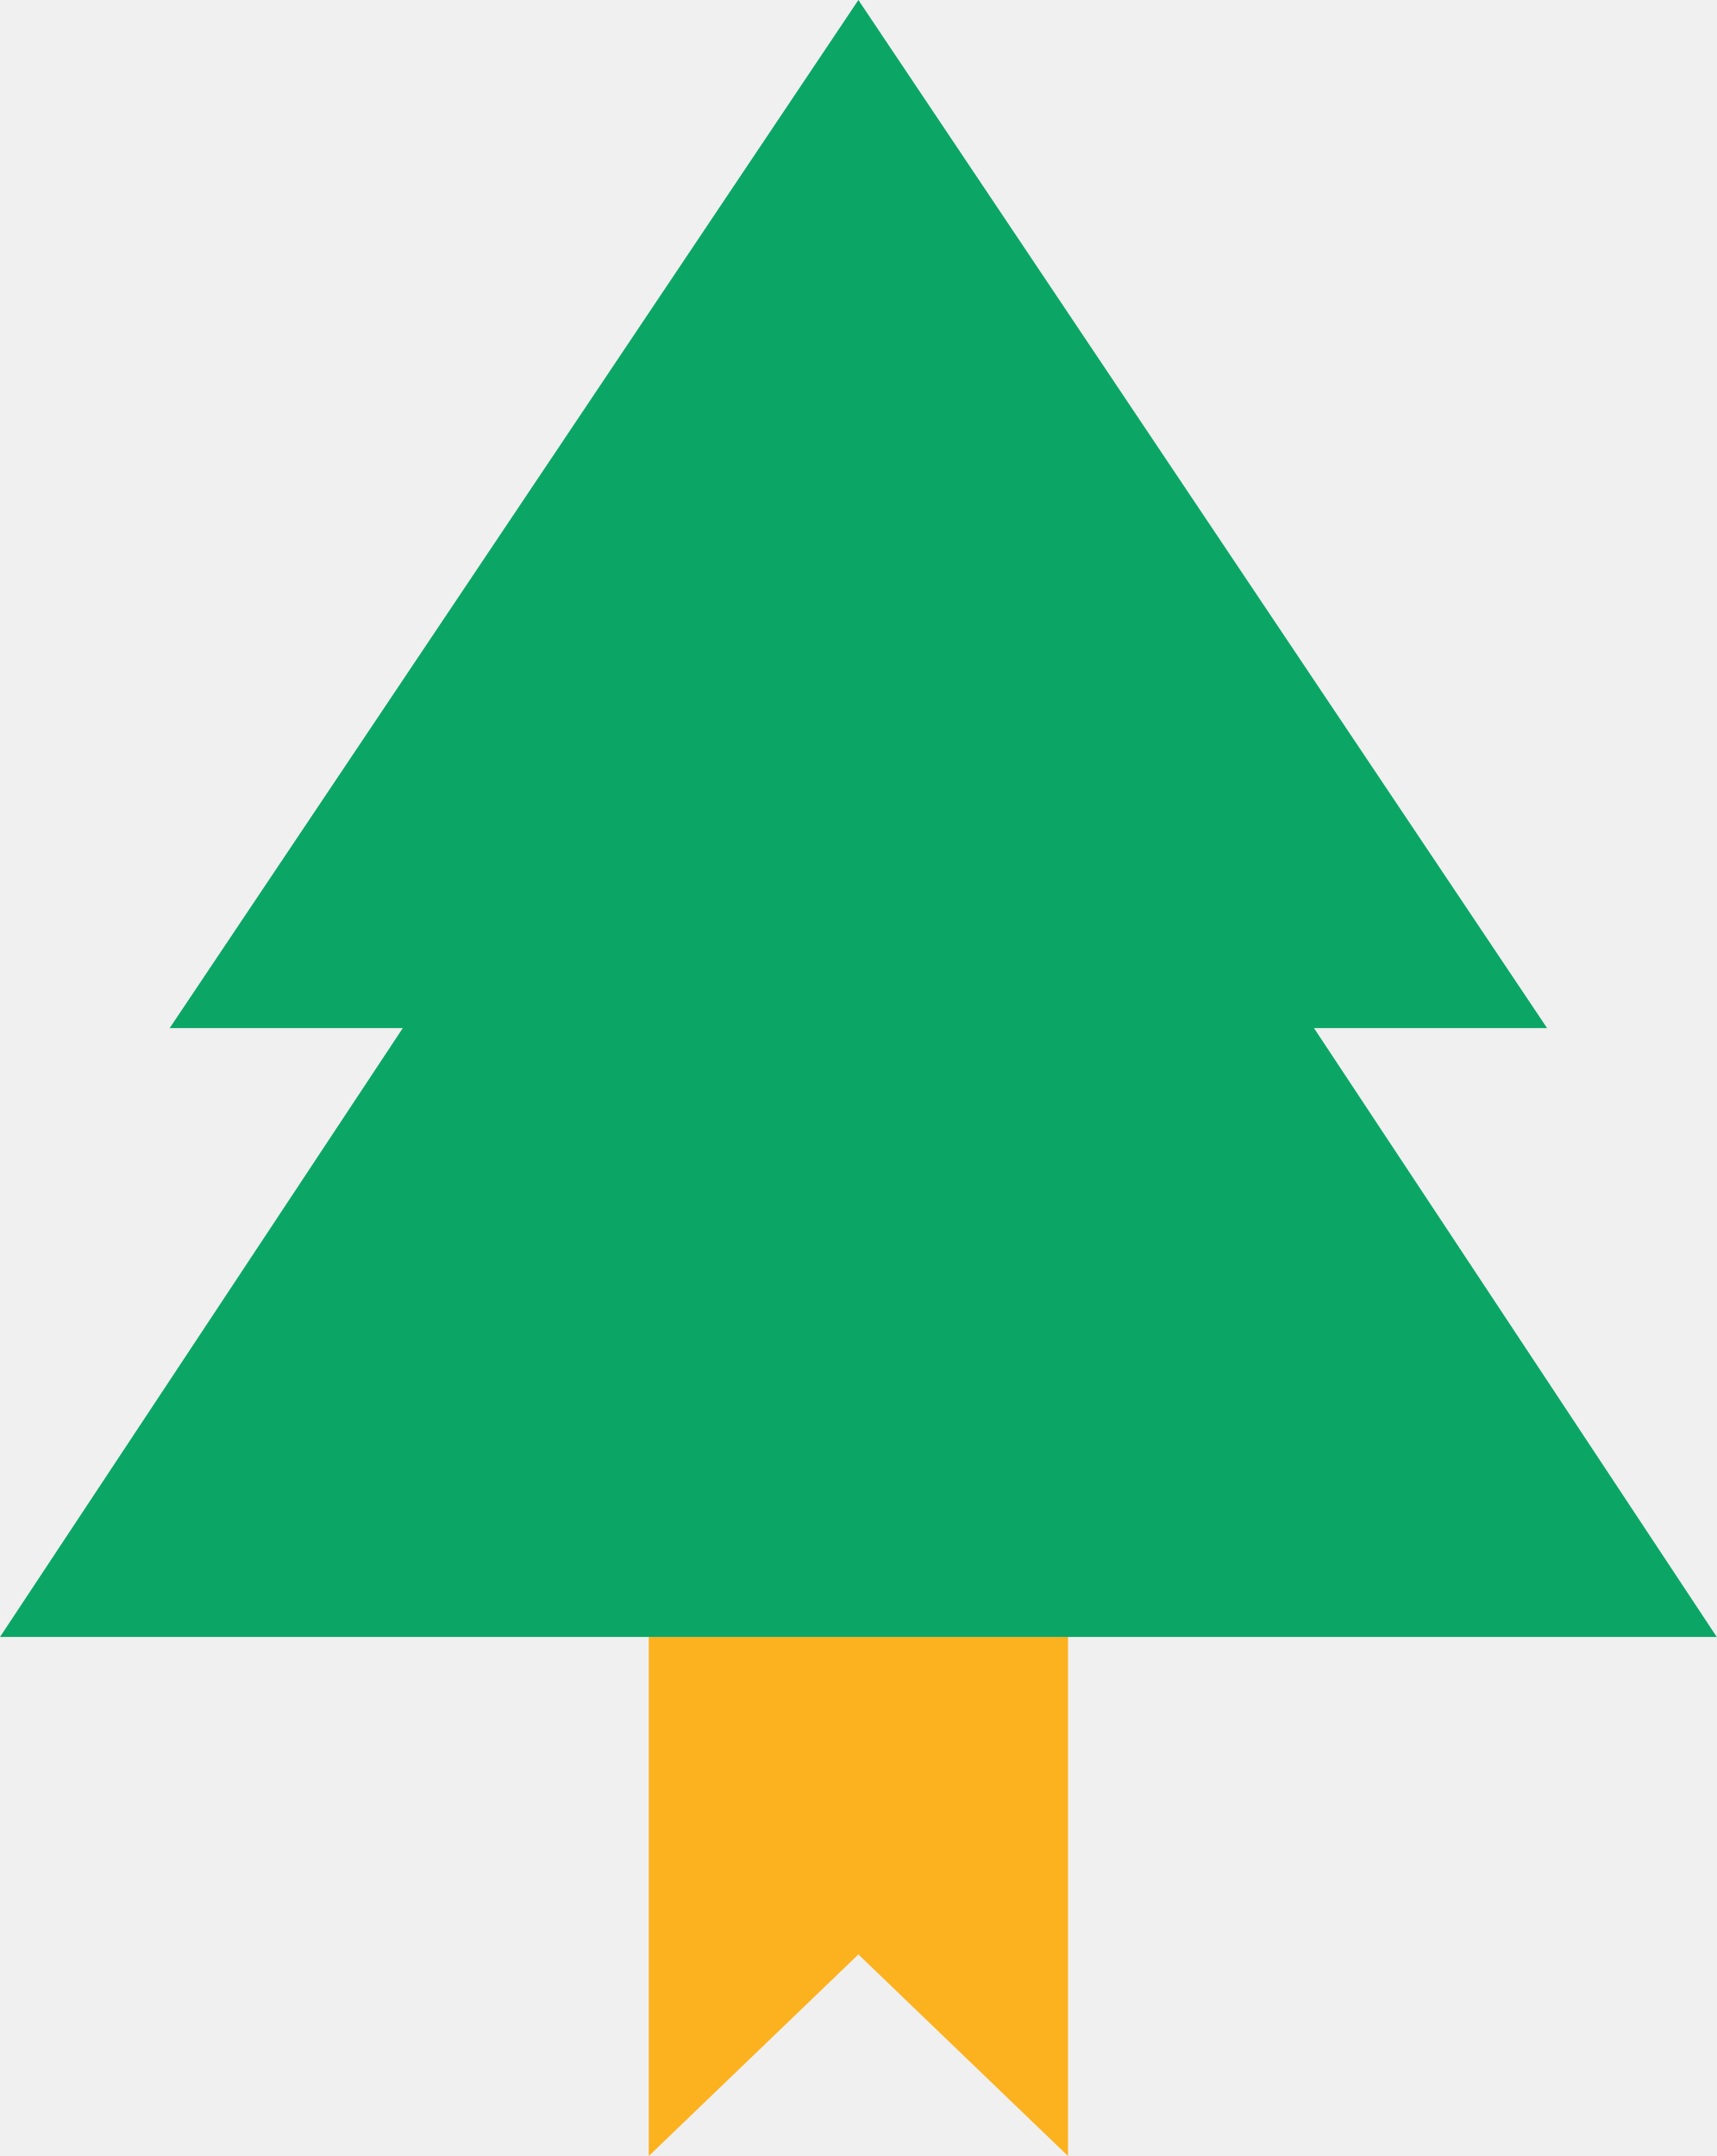
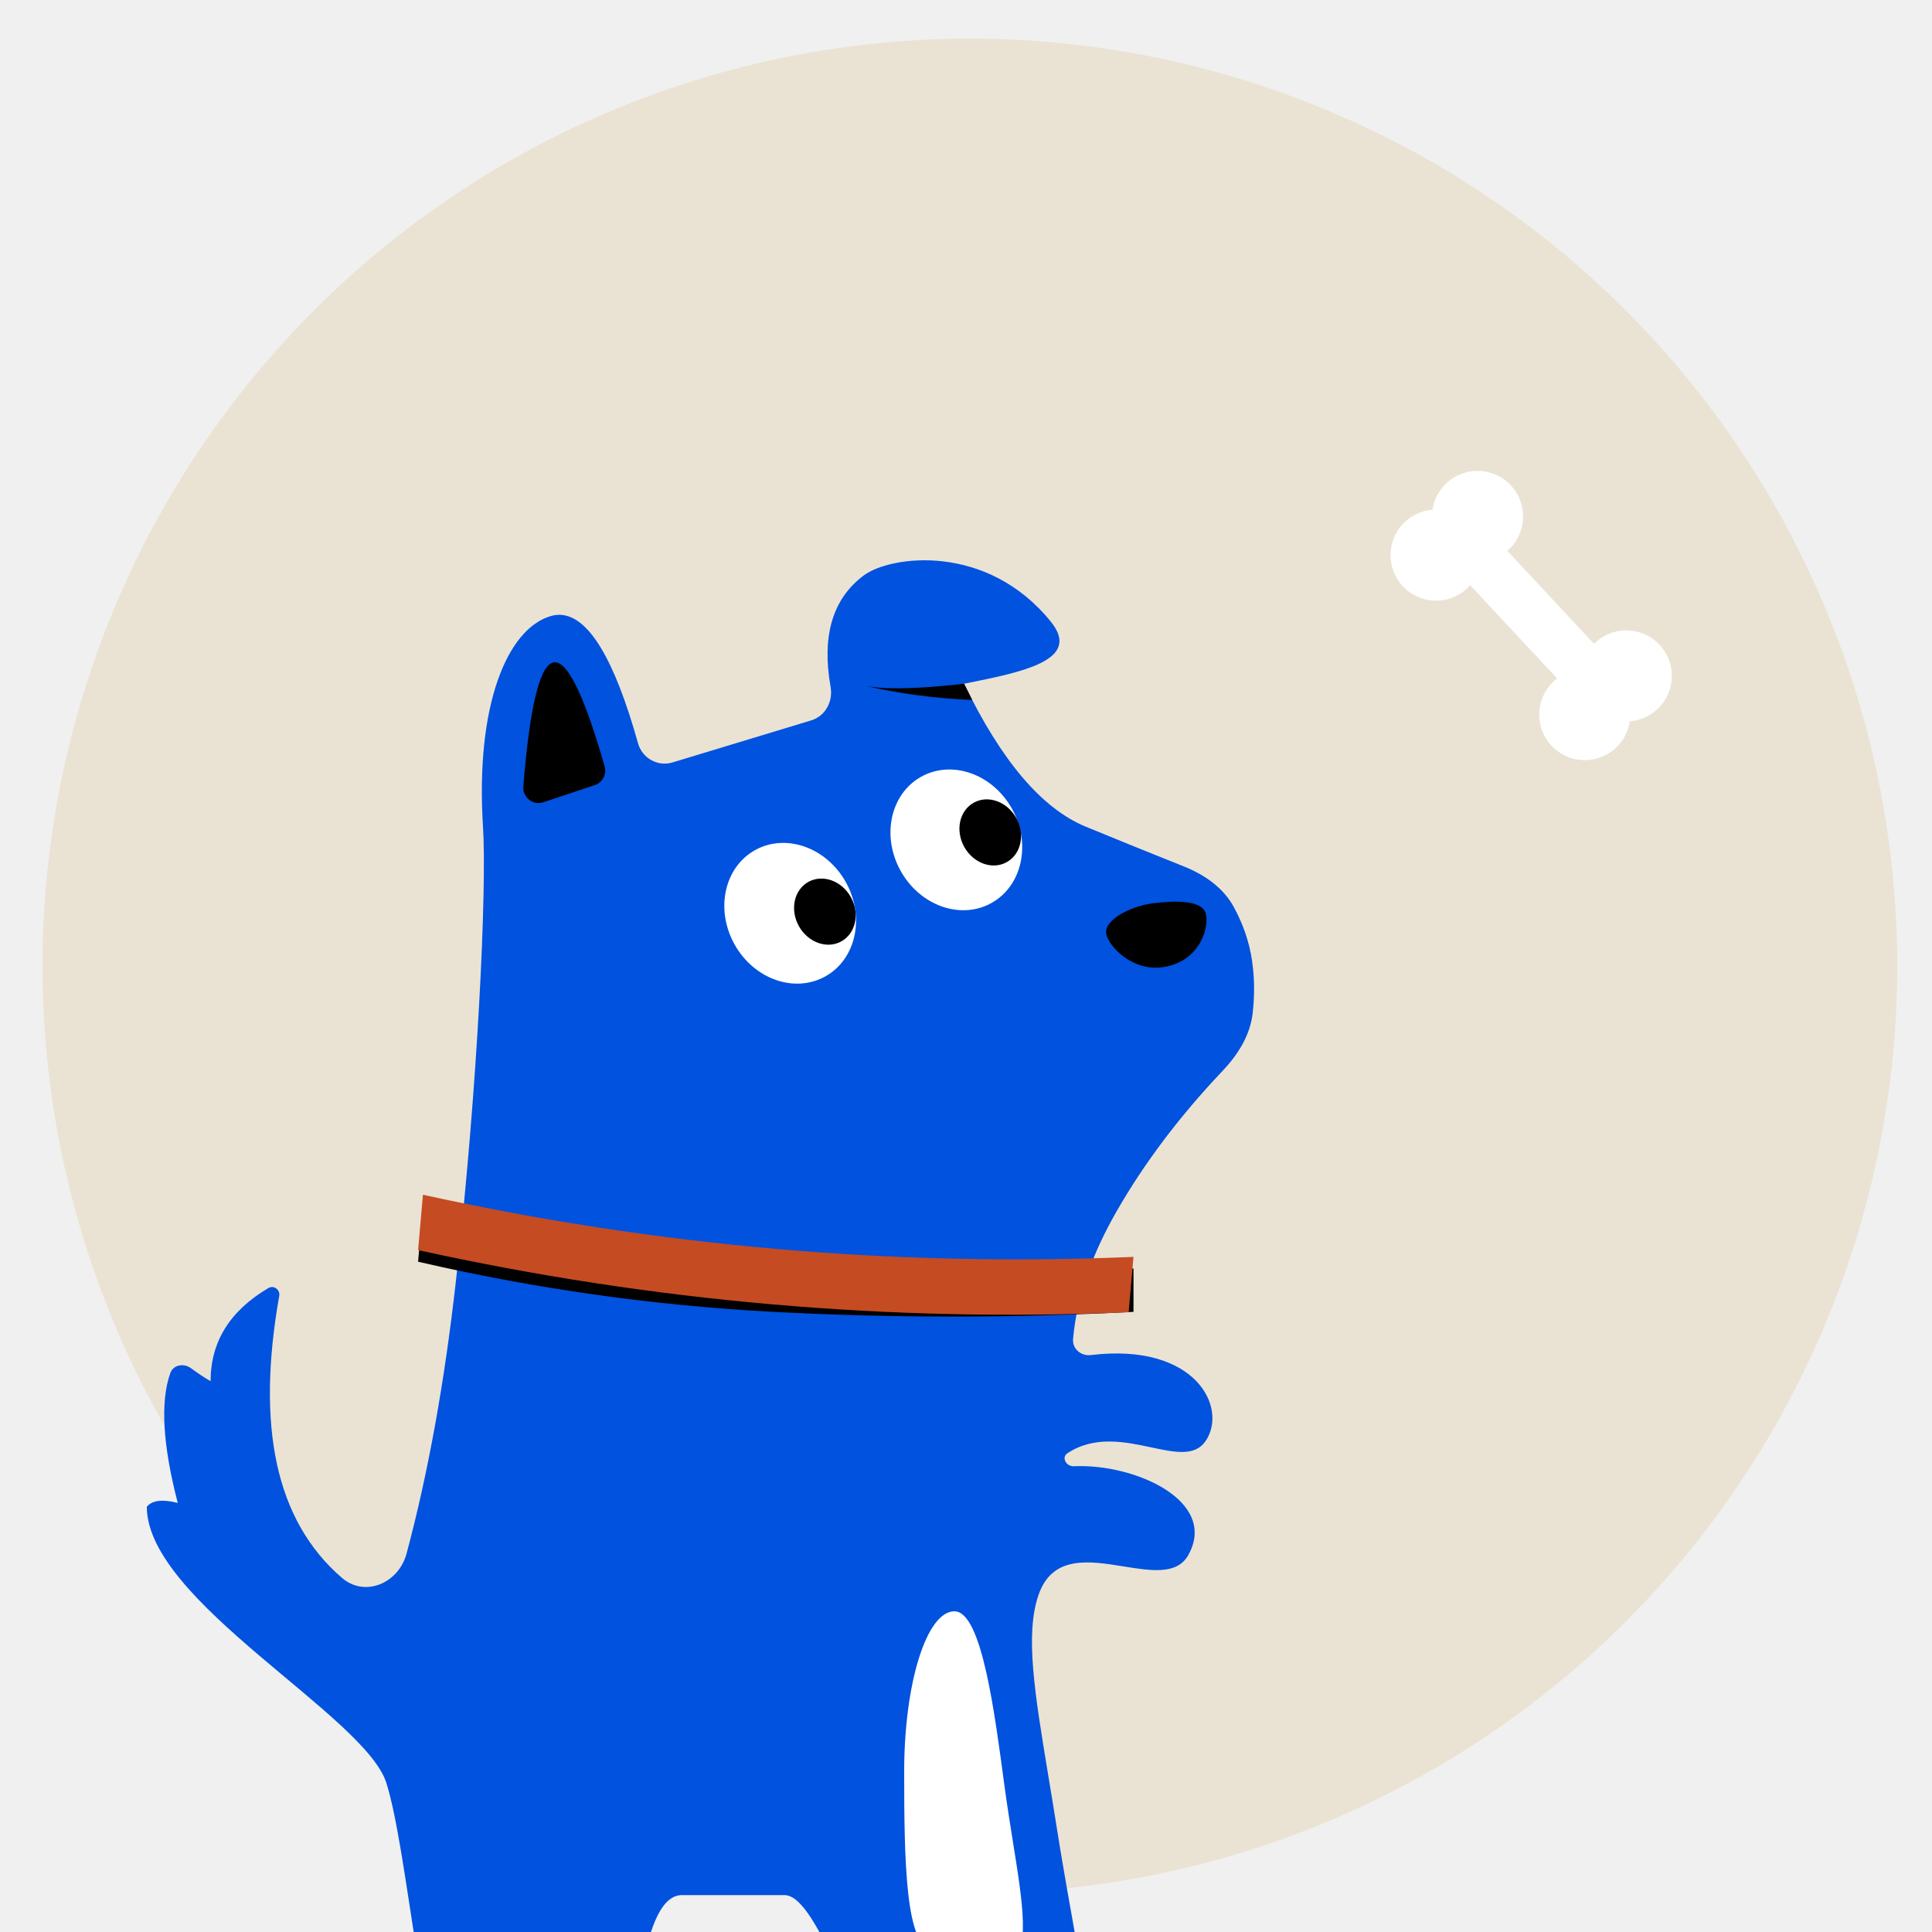
- <svg xmlns="http://www.w3.org/2000/svg" width="172" height="216" viewBox="0 0 172 216" fill="none">
-   <g clip-path="url(#clip0_39_3460)">
-     <path d="M65 164H107V216L86 195.806L65 216V164Z" fill="#FCB11E" />
-     <path d="M155 103L86 0L17 103H40.354L0 164H172L131.646 103H155Z" fill="#0BA665" />
+ <svg xmlns="http://www.w3.org/2000/svg" height="1024" node-id="1" sillyvg="true" template-height="1024" template-width="1024" version="1.1" viewBox="0 0 1024 1024" width="1024">
+   <defs node-id="43">
+     <clipPath id="master_svg0_2_93" node-id="3">
+       <path d="M 0.00 0.00 L 1024.00 0.00 L 1024.00 1024.00 L 0.00 1024.00 Z" fill="#000000" fill-rule="nonzero" node-id="46" stroke="none" target-height="1024" target-width="1024" target-x="0" target-y="0" />
+     </clipPath>
+     <mask height="12957.569" id="master_svg1_2_94" maskUnits="userSpaceOnUse" node-id="5" width="12957.585" x="-5966.279" y="-5793.116">
+       <path d="M 246.31 269.66 C 362.46 210.48 497.36 199.86 621.34 240.15 C 745.32 280.43 848.22 368.31 907.40 484.46 C 966.58 600.61 977.20 735.52 936.92 859.50 C 896.63 983.48 808.75 1086.38 692.60 1145.56 C 576.45 1204.74 441.54 1215.36 317.56 1175.07 C 193.59 1134.79 90.69 1046.91 31.50 930.76 C -27.68 814.60 -38.29 679.70 1.99 555.72 C 42.27 431.74 130.16 328.84 246.31 269.66 Z" fill="#ffffff" fill-rule="nonzero" node-id="52" stroke="none" target-height="1015.495" target-width="1015.495" target-x="-38.294" target-y="199.862" />
+     </mask>
+     <mask height="433.818" id="master_svg2_2_001" maskUnits="userSpaceOnUse" node-id="8" width="502.728" x="178.64" y="314.87">
+       <path d="M 77.82 798.62 C 77.82 848.79 193.54 909.21 204.80 945.05 C 216.06 980.89 223.74 1085.44 236.54 1091.58 C 249.34 1097.73 318.77 1103.23 328.70 1096.60 C 337.92 1090.46 336.90 1004.44 361.47 1004.44 L 415.74 1004.44 C 434.84 1004.44 454.66 1084.42 477.18 1096.60 C 488.89 1102.93 568.32 1103.24 568.32 1077.25 C 568.32 1047.55 543.74 1020.93 534.53 962.56 C 525.31 904.19 537.07 870.48 545.79 845.72 C 553.18 824.74 574.15 827.72 593.62 830.49 C 609.21 832.71 623.84 834.79 629.76 824.32 C 645.92 795.73 601.72 775.65 569.14 777.14 C 565.12 777.33 562.41 772.46 565.77 770.25 C 580.18 760.76 596.31 764.19 610.12 767.13 C 622.68 769.80 633.32 772.06 638.98 763.80 C 650.98 746.26 633.84 711.46 578.13 718.22 C 573.01 718.84 568.31 714.90 568.75 709.77 C 570.58 688.23 578.29 665.62 591.87 641.95 C 606.56 616.34 625.27 591.56 648.00 567.59 C 656.05 559.09 662.53 548.89 663.91 537.26 C 665.06 527.58 664.94 518.10 663.55 508.82 C 662.12 499.26 658.92 489.90 653.95 480.76 C 648.33 470.44 638.37 463.57 627.46 459.23 C 610.33 452.40 593.01 445.38 575.49 438.17 C 552.28 428.61 530.77 403.35 510.98 362.39 L 511.62 362.27 C 542.14 356.16 573.39 349.91 557.06 329.63 C 523.26 287.64 472.06 294.30 457.73 305.05 C 441.27 317.40 435.44 337.08 440.24 364.12 C 441.61 371.80 437.42 379.56 429.96 381.82 L 356.43 404.11 C 348.59 406.48 340.39 401.86 338.18 393.97 C 325.66 349.35 312.00 326.66 297.19 325.89 C 295.43 325.80 293.64 326.02 291.84 326.55 C 268.86 333.36 251.90 373.66 256.00 438.17 C 258.05 470.43 253.41 574.14 241.66 678.81 C 235.60 732.82 226.87 781.04 215.47 823.48 C 211.27 839.11 193.45 846.85 181.20 836.27 C 145.98 805.87 135.78 755.90 147.99 686.90 C 148.58 683.57 145.13 680.99 142.22 682.71 C 121.82 694.75 111.62 711.20 111.62 732.06 C 108.59 730.33 105.16 728.06 101.32 725.24 C 97.45 722.39 91.86 723.26 90.26 727.79 C 84.91 742.86 86.23 765.79 94.21 796.57 C 86.02 794.52 80.55 795.20 77.82 798.62 Z" fill="#ffffff" fill-rule="nonzero" node-id="59" stroke="none" target-height="815.599" target-width="587.235" target-x="77.824" target-y="287.642" />
+     </mask>
+   </defs>
+   <g clip-path="url(#master_svg0_2_93)" id="sillyvg_g_2" node-id="64">
+     <path d="M 1005.57 512.00 C 1005.57 642.36 953.78 767.38 861.61 859.56 C 769.43 951.74 644.41 1003.52 514.05 1003.52 C 383.69 1003.52 258.67 951.74 166.49 859.56 C 74.31 767.38 22.53 642.36 22.53 512.00 C 22.53 381.64 74.31 256.62 166.49 164.44 C 258.67 72.26 383.69 20.48 514.05 20.48 C 644.41 20.48 769.43 72.26 861.61 164.44 C 953.78 256.62 1005.57 381.64 1005.57 512.00 Z" fill="#eae3d4" fill-rule="nonzero" group-id="1" node-id="68" stroke="none" target-height="983.04" target-width="983.04" target-x="22.528" target-y="20.48" />
+     <path d="M 77.82 798.62 C 77.82 848.79 193.54 909.21 204.80 945.05 C 216.06 980.89 223.74 1085.44 236.54 1091.58 C 249.34 1097.73 318.77 1103.23 328.70 1096.60 C 337.92 1090.46 336.90 1004.44 361.47 1004.44 L 415.74 1004.44 C 434.84 1004.44 454.66 1084.42 477.18 1096.60 C 488.89 1102.93 575.49 1103.24 575.49 1077.25 C 575.49 1047.55 569.20 1026.26 559.98 967.89 C 558.52 958.65 557.07 949.88 555.69 941.57 C 548.37 897.35 543.17 865.97 550.51 845.13 C 557.90 824.16 577.39 827.31 595.55 830.24 C 610.12 832.59 623.83 834.80 629.76 824.32 C 645.92 795.73 601.72 775.65 569.14 777.14 C 565.12 777.33 562.41 772.46 565.77 770.25 C 580.18 760.76 596.31 764.19 610.12 767.13 C 622.68 769.80 633.32 772.06 638.98 763.80 C 650.98 746.26 633.84 711.46 578.13 718.22 C 573.01 718.84 568.31 714.90 568.75 709.77 C 570.58 688.23 578.29 665.62 591.87 641.95 C 606.56 616.34 625.27 591.56 648.00 567.59 C 656.05 559.09 662.53 548.89 663.91 537.26 C 665.06 527.58 664.94 518.10 663.55 508.82 C 662.12 499.26 658.92 489.90 653.95 480.76 C 648.33 470.44 638.37 463.57 627.46 459.23 C 610.33 452.40 593.01 445.38 575.49 438.17 C 552.28 428.61 530.77 403.35 510.98 362.39 L 511.62 362.27 C 542.14 356.16 573.39 349.91 557.06 329.63 C 523.26 287.64 472.06 294.30 457.73 305.05 C 441.27 317.40 435.44 337.08 440.24 364.12 C 441.61 371.80 437.42 379.56 429.96 381.82 L 356.43 404.11 C 348.59 406.48 340.39 401.86 338.18 393.97 C 325.66 349.35 312.00 326.66 297.19 325.89 C 295.43 325.80 293.64 326.02 291.84 326.55 C 268.86 333.36 251.90 373.66 256.00 438.17 C 258.05 470.43 253.41 574.14 241.66 678.81 C 235.60 732.82 226.87 781.04 215.47 823.48 C 211.27 839.11 193.45 846.85 181.20 836.27 C 145.98 805.87 135.78 755.90 147.99 686.90 C 148.58 683.57 145.13 680.99 142.22 682.71 C 121.82 694.75 111.62 711.20 111.62 732.06 C 108.59 730.33 105.16 728.06 101.32 725.24 C 97.45 722.39 91.86 723.26 90.26 727.79 C 84.91 742.86 86.23 765.79 94.21 796.57 C 86.02 794.52 80.55 795.20 77.82 798.62 Z" fill="#0052df" fill-rule="nonzero" group-id="2" node-id="73" stroke="none" target-height="815.599" target-width="587.235" target-x="77.824" target-y="287.642" />
+     <path d="M 221.60 668.73 C 283.62 683.09 346.28 691.95 409.60 695.30 C 472.92 698.64 536.64 698.64 600.78 695.30 L 600.77 672.32 C 537.29 674.99 474.17 673.58 411.40 668.09 C 348.64 662.60 286.23 653.03 224.17 639.38 L 221.60 668.73 Z" fill="#000000" fill-rule="nonzero" group-id="3,7" node-id="80" stroke="none" target-height="59.267" target-width="379.171" target-x="221.605" target-y="639.376" />
+     <path d="M 221.60 662.58 C 283.66 676.24 346.07 685.81 408.83 691.30 C 471.60 696.79 534.73 698.20 598.21 695.53 L 600.77 666.18 C 537.29 668.85 474.17 667.44 411.40 661.95 C 348.64 656.46 286.23 646.88 224.17 633.23 L 221.60 662.58 Z" fill="#c54b22" fill-rule="nonzero" group-id="3,8" node-id="85" stroke="none" target-height="64.97" target-width="379.17" target-x="221.605" target-y="633.232" />
+     <path d="M 277.37 416.82 C 276.90 422.62 282.52 427.04 288.04 425.20 L 315.20 416.15 C 319.33 414.77 321.67 410.41 320.47 406.23 C 309.76 368.76 300.86 350.37 293.77 351.04 C 293.46 351.07 293.16 351.13 292.86 351.23 C 285.85 353.57 280.68 375.43 277.37 416.82 Z" fill="#000000" fill-rule="nonzero" group-id="3,9" node-id="90" stroke="none" target-height="76.675" target-width="44.762" target-x="276.904" target-y="350.367" />
+     <path d="M 458.75 363.52 C 476.50 367.62 495.35 370.12 515.31 371.02 L 510.99 362.38 C 486.41 365.19 468.99 365.57 458.75 363.52 Z" fill="#000000" fill-rule="nonzero" group-id="3,10" node-id="95" stroke="none" target-height="8.636" target-width="56.555" target-x="458.752" target-y="362.381" />
+     <path d="M 610.96 478.78 C 598.69 480.36 584.72 487.96 586.36 495.12 C 587.99 502.28 600.96 515.31 617.05 512.51 C 637.17 509.13 641.44 489.40 638.75 483.32 C 636.06 477.25 623.22 477.20 610.96 478.78 Z" fill="#000000" fill-rule="nonzero" group-id="3,11" node-id="100" stroke="none" target-height="38.105" target-width="56.717" target-x="584.723" target-y="477.204" />
+     <path d="M 798.92 291.97 C 799.15 291.77 799.37 291.58 799.58 291.37 C 799.87 291.10 800.15 290.83 800.43 290.54 C 800.70 290.26 800.97 289.97 801.23 289.67 C 801.49 289.38 801.75 289.08 801.99 288.77 C 802.24 288.46 802.48 288.14 802.71 287.82 C 802.94 287.50 803.16 287.18 803.38 286.84 C 803.59 286.51 803.80 286.18 804.00 285.84 C 804.20 285.49 804.39 285.15 804.57 284.80 C 804.75 284.45 804.92 284.09 805.08 283.73 C 805.25 283.37 805.40 283.01 805.55 282.64 C 805.69 282.27 805.83 281.90 805.96 281.53 C 806.09 281.16 806.21 280.78 806.32 280.40 C 806.42 280.02 806.52 279.64 806.61 279.25 C 806.71 278.87 806.79 278.48 806.86 278.10 C 806.93 277.71 806.99 277.32 807.04 276.93 C 807.10 276.53 807.14 276.14 807.17 275.75 C 807.21 275.35 807.23 274.96 807.24 274.57 C 807.26 274.17 807.26 273.78 807.25 273.38 C 807.25 272.99 807.23 272.59 807.21 272.20 C 807.18 271.80 807.15 271.41 807.11 271.02 C 807.06 270.63 807.01 270.23 806.94 269.84 C 806.88 269.45 806.81 269.07 806.72 268.68 C 806.64 268.29 806.55 267.91 806.45 267.53 C 806.35 267.15 806.24 266.77 806.12 266.39 C 806.00 266.02 805.87 265.64 805.73 265.27 C 805.59 264.90 805.44 264.54 805.29 264.17 C 805.13 263.81 804.97 263.45 804.79 263.10 C 804.62 262.74 804.44 262.39 804.24 262.05 C 804.05 261.70 803.85 261.36 803.65 261.02 C 803.44 260.69 803.22 260.36 803.00 260.03 C 802.77 259.71 802.54 259.39 802.30 259.07 C 802.06 258.76 801.82 258.45 801.56 258.15 C 801.31 257.85 801.04 257.55 800.77 257.27 C 800.50 256.98 800.23 256.69 799.95 256.42 C 799.66 256.14 799.37 255.88 799.08 255.61 C 798.78 255.35 798.48 255.10 798.17 254.85 C 797.86 254.61 797.54 254.37 797.22 254.14 C 796.90 253.91 796.58 253.68 796.25 253.47 C 795.91 253.26 795.58 253.05 795.24 252.85 C 794.89 252.65 794.55 252.46 794.20 252.28 C 793.85 252.10 793.49 251.93 793.13 251.76 C 792.77 251.60 792.41 251.45 792.04 251.30 C 791.68 251.15 791.31 251.02 790.93 250.89 C 790.56 250.76 790.18 250.64 789.80 250.53 C 789.42 250.42 789.04 250.32 788.66 250.23 C 788.27 250.14 787.89 250.06 787.50 249.99 C 787.11 249.92 786.72 249.86 786.33 249.80 C 785.94 249.75 785.54 249.71 785.15 249.68 C 784.76 249.64 784.36 249.62 783.97 249.61 C 783.57 249.59 783.18 249.59 782.78 249.59 C 782.39 249.60 781.99 249.61 781.60 249.64 C 781.20 249.66 780.81 249.70 780.42 249.74 C 780.03 249.79 779.64 249.84 779.25 249.90 C 778.86 249.97 778.47 250.04 778.08 250.12 C 777.70 250.21 777.31 250.30 776.93 250.40 C 776.55 250.50 776.17 250.61 775.79 250.73 C 775.42 250.85 775.04 250.98 774.67 251.12 C 774.30 251.26 773.94 251.40 773.57 251.56 C 773.21 251.72 772.85 251.88 772.50 252.06 C 772.14 252.23 771.79 252.41 771.45 252.60 C 771.10 252.80 770.76 252.99 770.43 253.20 C 770.09 253.41 769.76 253.63 769.43 253.85 C 769.11 254.07 768.79 254.31 768.48 254.55 C 768.16 254.79 767.85 255.03 767.55 255.29 C 767.25 255.54 766.96 255.80 766.67 256.07 C 766.17 256.54 765.70 257.02 765.24 257.52 C 764.79 258.02 764.36 258.54 763.95 259.07 C 763.54 259.61 763.15 260.17 762.79 260.74 C 762.42 261.31 762.08 261.89 761.77 262.49 C 761.45 263.09 761.16 263.70 760.90 264.32 C 760.64 264.94 760.40 265.58 760.19 266.22 C 759.98 266.86 759.80 267.51 759.64 268.17 C 759.48 268.83 759.36 269.49 759.26 270.16 C 758.58 270.21 757.91 270.29 757.25 270.40 C 756.58 270.51 755.92 270.65 755.26 270.81 C 754.60 270.98 753.96 271.17 753.32 271.39 C 752.68 271.61 752.05 271.86 751.43 272.13 C 750.81 272.40 750.20 272.70 749.61 273.02 C 749.02 273.34 748.44 273.69 747.87 274.06 C 747.31 274.44 746.76 274.83 746.23 275.25 C 745.70 275.67 745.18 276.11 744.69 276.57 C 744.40 276.84 744.12 277.11 743.84 277.40 C 743.57 277.68 743.30 277.97 743.04 278.27 C 742.78 278.56 742.52 278.87 742.28 279.17 C 742.03 279.48 741.79 279.80 741.56 280.12 C 741.33 280.44 741.11 280.76 740.89 281.10 C 740.68 281.43 740.47 281.76 740.27 282.11 C 740.08 282.45 739.89 282.79 739.71 283.14 C 739.52 283.50 739.35 283.85 739.19 284.21 C 739.02 284.57 738.87 284.93 738.72 285.30 C 738.58 285.67 738.44 286.04 738.31 286.41 C 738.19 286.78 738.07 287.16 737.96 287.54 C 737.85 287.92 737.75 288.30 737.66 288.69 C 737.57 289.07 737.49 289.46 737.41 289.85 C 737.34 290.23 737.28 290.62 737.23 291.02 C 737.18 291.41 737.13 291.80 737.10 292.19 C 737.07 292.59 737.04 292.98 737.03 293.38 C 737.02 293.77 737.01 294.16 737.02 294.56 C 737.02 294.95 737.04 295.35 737.06 295.74 C 737.09 296.14 737.12 296.53 737.17 296.92 C 737.21 297.32 737.27 297.71 737.33 298.10 C 737.39 298.49 737.47 298.87 737.55 299.26 C 737.63 299.65 737.72 300.03 737.82 300.41 C 737.93 300.79 738.04 301.17 738.16 301.55 C 738.28 301.93 738.41 302.30 738.54 302.67 C 738.68 303.04 738.83 303.41 738.99 303.77 C 739.14 304.13 739.31 304.49 739.48 304.84 C 739.65 305.20 739.84 305.55 740.03 305.89 C 740.22 306.24 740.42 306.58 740.63 306.92 C 740.83 307.25 741.05 307.58 741.27 307.91 C 741.50 308.23 741.73 308.55 741.97 308.87 C 742.21 309.18 742.46 309.49 742.71 309.79 C 742.97 310.09 743.23 310.39 743.50 310.68 C 743.77 310.96 744.04 311.25 744.33 311.52 C 744.61 311.80 744.90 312.07 745.20 312.33 C 745.49 312.59 745.80 312.84 746.10 313.09 C 746.41 313.33 746.73 313.57 747.05 313.80 C 747.37 314.03 747.69 314.26 748.03 314.47 C 748.36 314.69 748.69 314.89 749.04 315.09 C 749.38 315.29 749.72 315.48 750.07 315.66 C 750.43 315.84 750.78 316.01 751.14 316.18 C 751.50 316.34 751.86 316.50 752.23 316.64 C 752.60 316.79 752.97 316.92 753.34 317.05 C 753.71 317.18 754.09 317.30 754.47 317.41 C 754.85 317.52 755.23 317.62 755.62 317.71 C 756.00 317.80 756.39 317.88 756.78 317.95 C 757.16 318.02 757.55 318.08 757.95 318.14 C 758.34 318.19 758.73 318.23 759.12 318.26 C 759.52 318.30 759.91 318.32 760.31 318.34 C 760.70 318.35 761.09 318.35 761.49 318.35 C 761.88 318.34 762.28 318.33 762.67 318.30 C 763.07 318.28 763.46 318.24 763.85 318.20 C 764.25 318.15 764.64 318.10 765.03 318.04 C 765.42 317.97 765.80 317.90 766.19 317.82 C 766.58 317.73 766.96 317.64 767.34 317.54 C 767.72 317.44 768.10 317.33 768.48 317.21 C 768.86 317.09 769.23 316.96 769.60 316.82 C 769.97 316.68 770.34 316.54 770.70 316.38 C 771.06 316.22 771.42 316.06 771.77 315.88 C 772.13 315.71 772.48 315.53 772.82 315.34 C 773.17 315.15 773.51 314.95 773.85 314.74 C 774.18 314.53 774.51 314.31 774.84 314.09 C 775.16 313.87 775.48 313.63 775.80 313.39 C 776.11 313.16 776.42 312.91 776.72 312.65 C 777.02 312.40 777.32 312.14 777.61 311.87 C 778.18 311.33 778.73 310.77 779.24 310.18 L 825.31 359.58 C 824.68 360.05 824.09 360.56 823.51 361.09 C 823.22 361.36 822.94 361.64 822.67 361.92 C 822.39 362.21 822.12 362.50 821.86 362.79 C 821.60 363.09 821.35 363.39 821.10 363.70 C 820.85 364.01 820.62 364.32 820.38 364.64 C 820.15 364.97 819.93 365.29 819.72 365.62 C 819.50 365.95 819.30 366.29 819.10 366.63 C 818.90 366.97 818.71 367.32 818.53 367.67 C 818.35 368.02 818.17 368.38 818.01 368.74 C 817.85 369.10 817.69 369.46 817.55 369.83 C 817.40 370.19 817.26 370.56 817.14 370.94 C 817.01 371.31 816.89 371.69 816.78 372.07 C 816.67 372.45 816.57 372.83 816.48 373.21 C 816.39 373.60 816.31 373.98 816.24 374.37 C 816.17 374.76 816.10 375.15 816.05 375.54 C 816.00 375.93 815.96 376.33 815.92 376.72 C 815.89 377.11 815.87 377.51 815.85 377.90 C 815.84 378.30 815.83 378.69 815.84 379.09 C 815.85 379.48 815.86 379.88 815.89 380.27 C 815.91 380.66 815.95 381.06 815.99 381.45 C 816.03 381.84 816.09 382.23 816.15 382.62 C 816.21 383.01 816.29 383.40 816.37 383.79 C 816.45 384.17 816.54 384.56 816.65 384.94 C 816.75 385.32 816.86 385.70 816.98 386.08 C 817.10 386.45 817.23 386.83 817.37 387.20 C 817.50 387.57 817.65 387.93 817.81 388.29 C 817.96 388.66 818.13 389.02 818.30 389.37 C 818.48 389.72 818.66 390.08 818.85 390.42 C 819.04 390.77 819.24 391.11 819.45 391.44 C 819.66 391.78 819.87 392.11 820.10 392.43 C 820.32 392.76 820.55 393.08 820.79 393.39 C 821.03 393.71 821.28 394.01 821.53 394.32 C 821.79 394.62 822.05 394.91 822.32 395.20 C 822.59 395.49 822.87 395.77 823.15 396.05 C 823.43 396.32 823.72 396.59 824.02 396.85 C 824.32 397.11 824.62 397.37 824.93 397.61 C 825.24 397.86 825.55 398.10 825.87 398.33 C 826.19 398.56 826.52 398.78 826.85 399.00 C 827.18 399.21 827.52 399.42 827.86 399.62 C 828.20 399.82 828.55 400.00 828.90 400.19 C 829.25 400.37 829.60 400.54 829.96 400.70 C 830.32 400.87 830.68 401.02 831.05 401.17 C 831.42 401.31 831.79 401.45 832.16 401.58 C 832.54 401.71 832.91 401.83 833.29 401.93 C 833.67 402.04 834.05 402.14 834.44 402.23 C 834.82 402.32 835.21 402.41 835.60 402.48 C 835.99 402.55 836.38 402.61 836.77 402.66 C 837.16 402.72 837.55 402.76 837.95 402.79 C 838.34 402.82 838.73 402.85 839.13 402.86 C 839.52 402.88 839.92 402.88 840.31 402.87 C 840.71 402.87 841.10 402.85 841.50 402.83 C 841.89 402.80 842.28 402.77 842.68 402.72 C 843.07 402.68 843.46 402.63 843.85 402.56 C 844.24 402.50 844.63 402.43 845.01 402.34 C 845.40 402.26 845.78 402.17 846.16 402.07 C 846.55 401.97 846.93 401.86 847.30 401.74 C 847.68 401.62 848.05 401.49 848.42 401.35 C 848.79 401.21 849.16 401.06 849.52 400.91 C 849.88 400.75 850.24 400.58 850.60 400.41 C 850.95 400.24 851.30 400.05 851.65 399.86 C 851.99 399.67 852.33 399.47 852.67 399.27 C 853.00 399.06 853.33 398.84 853.66 398.62 C 853.99 398.39 854.31 398.16 854.62 397.92 C 854.93 397.68 855.24 397.43 855.54 397.18 C 855.84 396.92 856.14 396.66 856.43 396.39 C 856.92 395.93 857.40 395.45 857.85 394.95 C 858.31 394.45 858.74 393.93 859.15 393.39 C 859.56 392.86 859.95 392.30 860.31 391.73 C 860.67 391.16 861.01 390.58 861.33 389.98 C 861.64 389.38 861.93 388.77 862.19 388.15 C 862.46 387.52 862.70 386.89 862.91 386.25 C 863.12 385.61 863.30 384.96 863.45 384.30 C 863.61 383.64 863.74 382.98 863.84 382.31 C 864.51 382.26 865.18 382.17 865.85 382.06 C 866.52 381.96 867.18 381.82 867.83 381.65 C 868.49 381.49 869.14 381.30 869.78 381.08 C 870.42 380.86 871.05 380.61 871.67 380.34 C 872.28 380.07 872.89 379.77 873.48 379.45 C 874.08 379.12 874.66 378.77 875.22 378.40 C 875.79 378.03 876.33 377.64 876.87 377.22 C 877.40 376.80 877.91 376.36 878.41 375.90 C 878.69 375.63 878.98 375.35 879.25 375.07 C 879.53 374.79 879.79 374.50 880.06 374.20 C 880.32 373.90 880.57 373.60 880.82 373.29 C 881.06 372.98 881.30 372.67 881.53 372.35 C 881.76 372.03 881.99 371.70 882.20 371.37 C 882.42 371.04 882.62 370.70 882.82 370.36 C 883.02 370.02 883.21 369.67 883.39 369.32 C 883.57 368.97 883.74 368.62 883.91 368.26 C 884.07 367.90 884.23 367.53 884.37 367.17 C 884.52 366.80 884.65 366.43 884.78 366.06 C 884.91 365.68 885.03 365.31 885.14 364.93 C 885.25 364.55 885.35 364.17 885.44 363.78 C 885.53 363.40 885.61 363.01 885.68 362.62 C 885.75 362.23 885.81 361.84 885.87 361.45 C 885.92 361.06 885.96 360.67 885.99 360.27 C 886.03 359.88 886.05 359.49 886.06 359.09 C 886.08 358.70 886.08 358.30 886.08 357.91 C 886.07 357.51 886.06 357.12 886.03 356.72 C 886.01 356.33 885.97 355.94 885.93 355.54 C 885.88 355.15 885.83 354.76 885.77 354.37 C 885.70 353.98 885.63 353.59 885.55 353.21 C 885.46 352.82 885.37 352.44 885.27 352.06 C 885.17 351.67 885.06 351.29 884.94 350.92 C 884.82 350.54 884.69 350.17 884.55 349.80 C 884.41 349.43 884.27 349.06 884.11 348.70 C 883.95 348.34 883.79 347.98 883.61 347.62 C 883.44 347.27 883.26 346.92 883.07 346.57 C 882.88 346.23 882.68 345.89 882.47 345.55 C 882.26 345.22 882.04 344.88 881.82 344.56 C 881.60 344.23 881.36 343.91 881.12 343.60 C 880.88 343.29 880.64 342.98 880.38 342.68 C 880.13 342.38 879.87 342.08 879.60 341.79 C 879.33 341.50 879.05 341.22 878.77 340.95 C 878.48 340.67 878.19 340.40 877.90 340.14 C 877.60 339.88 877.30 339.63 876.99 339.38 C 876.68 339.13 876.37 338.90 876.05 338.66 C 875.73 338.43 875.40 338.21 875.07 338.00 C 874.74 337.78 874.40 337.58 874.06 337.38 C 873.72 337.18 873.37 336.99 873.02 336.81 C 872.67 336.63 872.31 336.45 871.95 336.29 C 871.60 336.13 871.23 335.97 870.87 335.83 C 870.50 335.68 870.13 335.54 869.75 335.42 C 869.38 335.29 869.00 335.17 868.62 335.06 C 868.24 334.95 867.86 334.85 867.48 334.76 C 867.09 334.67 866.71 334.59 866.32 334.52 C 865.93 334.45 865.54 334.38 865.15 334.33 C 864.76 334.28 864.37 334.24 863.97 334.20 C 863.58 334.17 863.18 334.15 862.79 334.13 C 862.39 334.12 862.00 334.11 861.61 334.12 C 861.21 334.13 860.82 334.14 860.42 334.17 C 860.03 334.19 859.63 334.23 859.24 334.27 C 858.85 334.31 858.46 334.37 858.07 334.43 C 857.68 334.50 857.29 334.57 856.90 334.65 C 856.52 334.73 856.13 334.83 855.75 334.93 C 855.37 335.03 854.99 335.14 854.62 335.26 C 854.24 335.38 853.87 335.51 853.50 335.65 C 853.13 335.78 852.76 335.93 852.40 336.09 C 852.03 336.24 851.68 336.41 851.32 336.58 C 850.97 336.76 850.62 336.94 850.27 337.13 C 849.92 337.32 849.58 337.52 849.25 337.73 C 848.91 337.94 848.58 338.15 848.26 338.38 C 847.93 338.60 847.61 338.83 847.30 339.07 C 846.98 339.31 846.68 339.56 846.37 339.81 C 846.07 340.07 845.78 340.33 845.49 340.60 C 845.27 340.80 845.06 341.01 844.85 341.22 L 798.92 291.97 Z" fill="#ffffff" fill-rule="evenodd" group-id="4" node-id="106" stroke="none" target-height="153.292" target-width="149.071" target-x="737.012" target-y="249.588" />
+     <path d="M 448.37 467.67 C 458.62 486.17 453.70 508.50 437.38 517.55 C 421.05 526.60 399.51 518.94 389.26 500.44 C 379.00 481.94 383.92 459.61 400.24 450.56 C 416.57 441.51 438.11 449.17 448.37 467.67 Z" fill="#ffffff" fill-rule="nonzero" group-id="5,12,14" node-id="115" stroke="none" target-height="85.088" target-width="79.619" target-x="379.001" target-y="441.51" />
+     <path d="M 450.99 475.54 C 455.81 484.24 453.55 494.72 445.93 498.95 C 438.31 503.17 428.23 499.54 423.40 490.83 C 418.58 482.12 420.84 471.64 428.46 467.42 C 436.07 463.20 446.16 466.83 450.99 475.54 Z" fill="#000000" fill-rule="nonzero" group-id="5,12,15" node-id="120" stroke="none" target-height="39.97" target-width="37.236" target-x="418.575" target-y="463.199" />
+     <path d="M 536.43 428.76 C 546.68 447.26 541.76 469.59 525.44 478.64 C 509.12 487.69 487.57 480.02 477.32 461.52 C 467.06 443.03 471.98 420.69 488.31 411.65 C 504.63 402.60 526.17 410.26 536.43 428.76 Z" fill="#ffffff" fill-rule="nonzero" group-id="5,13,16" node-id="128" stroke="none" target-height="85.088" target-width="79.619" target-x="467.065" target-y="402.598" />
+     <path d="M 538.64 433.56 C 543.47 442.26 541.20 452.74 533.58 456.96 C 525.97 461.19 515.88 457.55 511.05 448.85 C 506.23 440.14 508.49 429.66 516.11 425.44 C 523.73 421.22 533.81 424.85 538.64 433.56 Z" fill="#000000" fill-rule="nonzero" group-id="5,13,17" node-id="133" stroke="none" target-height="39.97" target-width="37.236" target-x="506.229" target-y="421.215" />
+     <path d="M 532.48 947.20 C 537.60 985.09 545.49 1017.84 540.67 1033.22 C 535.85 1048.60 501.94 1033.22 494.59 1033.22 C 479.89 1033.22 479.23 985.95 479.23 939.01 C 479.23 892.07 491.15 854.02 505.86 854.02 C 520.56 854.02 527.36 909.31 532.48 947.20 Z" fill="#ffffff" fill-rule="nonzero" group-id="6" node-id="140" stroke="none" target-height="194.581" target-width="66.258" target-x="479.232" target-y="854.016" />
  </g>
-   <defs>
-     <clipPath id="clip0_39_3460">
-       <rect width="172" height="216" fill="white" />
-     </clipPath>
-   </defs>
</svg>
